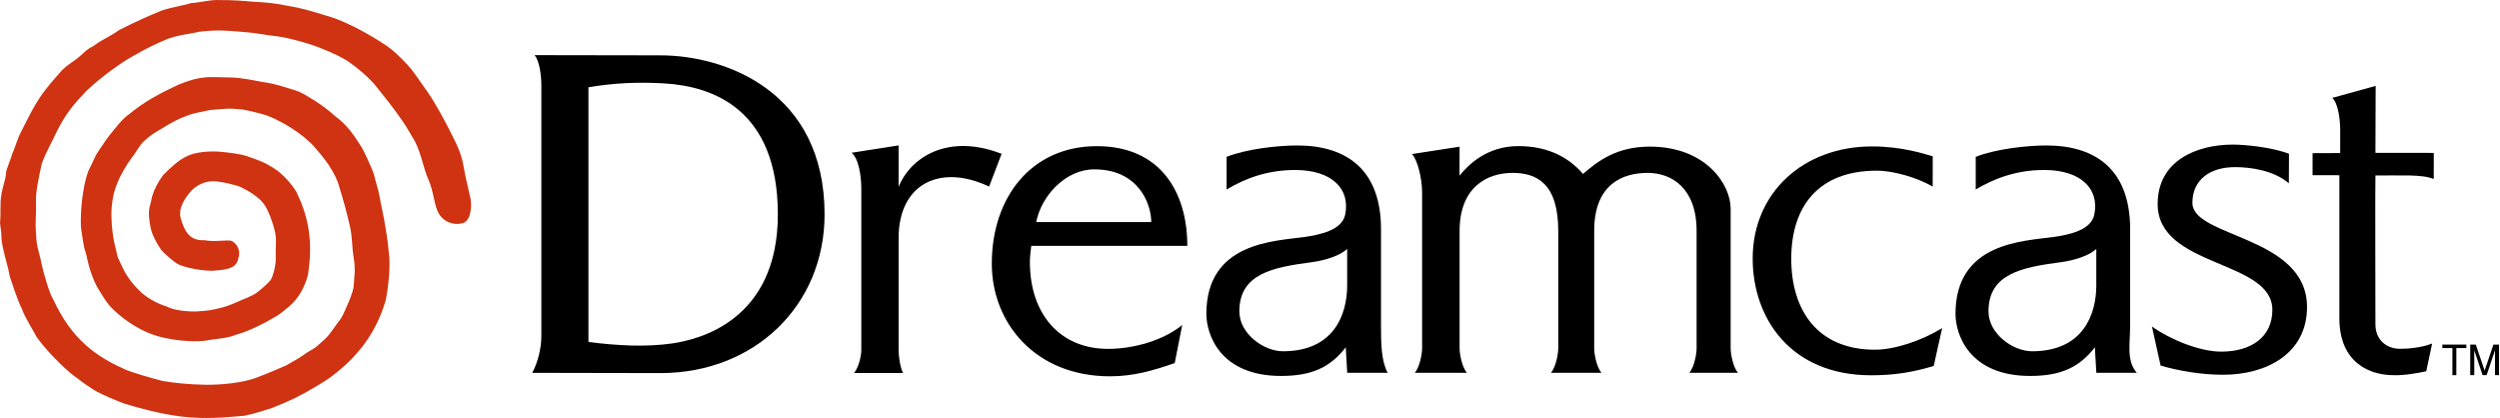
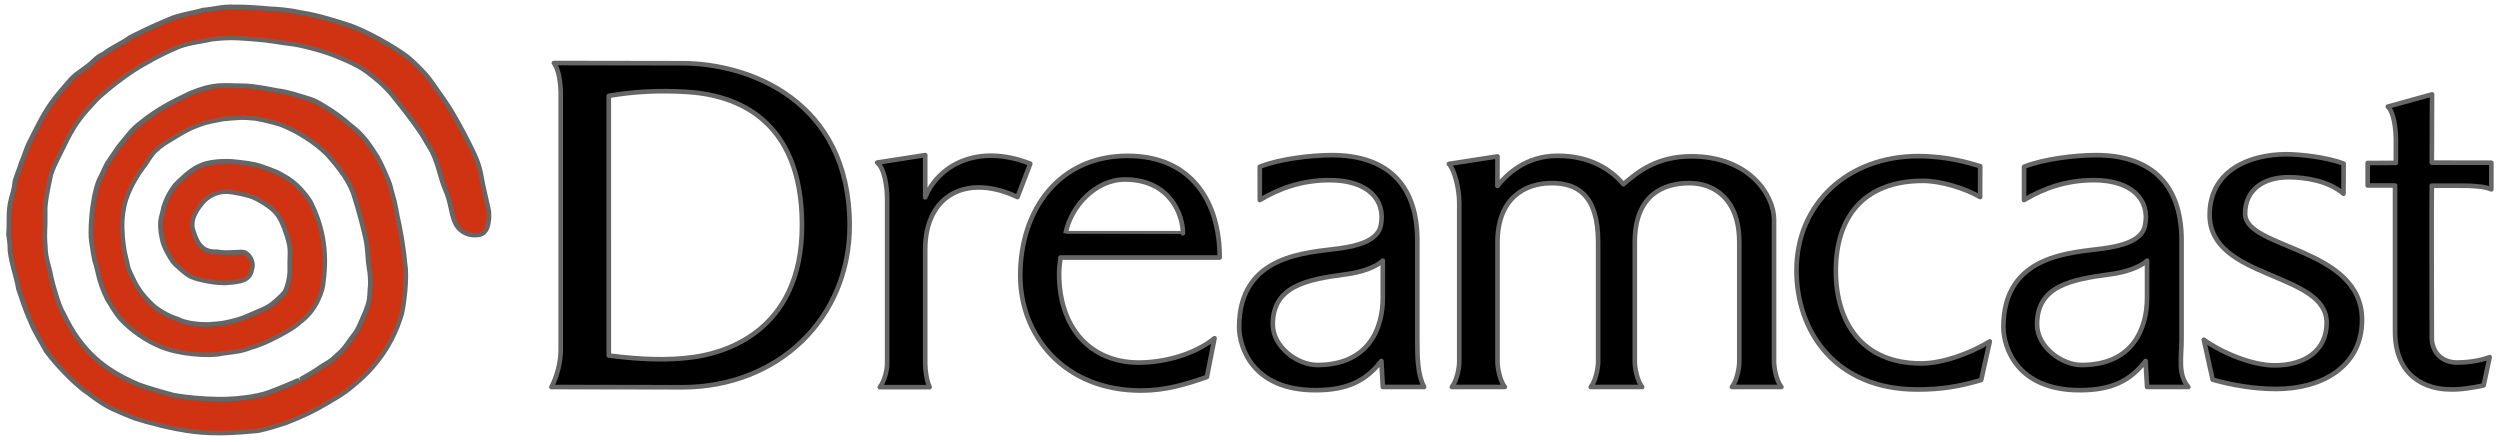
- <svg xmlns="http://www.w3.org/2000/svg" version="1.1" id="Layer_1" x="0px" y="0px" width="566.93px" height="94.787px" viewBox="0 0 566.93 94.787" enable-background="new 0 0 566.93 94.787" xml:space="preserve">
-   <g>
-     <g>
-       <polygon points="556.359,78.93 554.074,78.93 554.074,78.141 559.518,78.141 559.518,78.93 557.252,78.93 557.252,85.077     556.359,85.077   " />
-       <polygon points="563.211,85.077 561.318,79.443 561.318,85.077 560.404,85.077 560.404,78.141 561.668,78.141 563.668,84.038     565.666,78.141 566.93,78.141 566.93,85.077 566.02,85.077 566.02,79.443 564.125,85.077   " />
-       <path d="M122.813,19.344c0-2.409-0.458-5.529-1.522-6.841c6.973,0,22.039,0.046,28.497,0.046c14.859,0,37.277,8.247,37.277,36.051    c0,20.635-15.826,36.008-37.277,36.008c-4.705,0-22.67-0.057-29.044-0.057c1.306-2.412,2.069-5.685,2.069-8.269V19.344    L122.813,19.344z M133.5,77.543c6.858,0.891,13.189,1.165,18.917,0.346c5.542-0.793,24.165-4.804,24.049-29.528    c-0.109-23.432-14.581-28.789-25.731-29.444c-5.819-0.343-11.436-0.123-17.236,0.881L133.5,77.543L133.5,77.543z" />
-       <path d="M193.187,34.642l10.676-1.667c0,2.186,0,8.596,0,9.4c2.738-6.767,11.259-12.205,23.366-7.493l-2.838,7.433    c-11.082-5.26-20.528-0.646-20.528,11.66v25.395c0,1.209,0.264,3.648,0.985,5.213h-11.089c1.12-1.381,1.64-4.004,1.64-5.213V42.74    C195.396,40.083,194.854,35.97,193.187,34.642L193.187,34.642z" />
-       <path d="M530.719,39.738c0,0.693,0,30.229,0,32.434c0,10.182,7.018,12.905,12.219,12.905c2.197,0.108,5.313-0.406,7.488-0.888    l1.338-6.285c-2.535,0.969-5.482,1.197-7.25,1.197c-3.26,0-5.617-2.164-5.617-5.549c0-3.037-0.078-32.809,0-33.761h-0.035    c0.432,0,7.197-0.024,7.879,0c2.217,0.078,3.92,0.213,5.387,0.803l0.008-5.919c0,0-12.986-0.017-13.24-0.017l0.053-15.181    l-9.838,2.719c1.357,1.269,1.797,4.982,1.797,7.431c0,0-0.008,4.536-0.008,5.083c-0.441,0-5.438,0.025-6.264,0.025v5.001    C525.51,39.735,530.719,39.738,530.719,39.738L530.719,39.738z" />
-       <path d="M488.193,74.036c4.23,3.021,10.867,5.703,15.734,5.703c6.752,0,11.588-3.285,11.588-9.468    c0-11.414-26.023-9.523-26.023-24.005c0-9.792,8.756-13.476,17.1-13.476c2.682,0,8.805,0.582,12.697,2.088l-0.031,6.688    c-3.459-2.955-8.736-3.669-12.213-3.669c-5.521,0-9.668,2.74-9.668,8.112c0,7.887,26.002,7.43,26.002,23.621    c0,10.471-9.07,15.354-19.055,15.354c-4.865,0-9.939-0.863-14.16-2.072L488.193,74.036L488.193,74.036z" />
-       <path d="M331.107,39.839c0-0.592,0.021-5.895,0.021-6.574l-10.809,1.671c1.303,1.365,2.303,5.623,2.303,8.667v35.414    c0,1.209-0.518,4.142-1.641,5.521h11.785c-1.119-1.381-1.637-4.313-1.637-5.521V52.372c0-9.75,6.031-13.164,12.035-13.164    c5.434,0,10.344,2.352,10.344,13.164v26.646c0,1.209-0.52,4.142-1.637,5.521h11.428c-1.123-1.381-1.637-4.313-1.637-5.521V52.372    c0-10.811,6.678-13.164,12.123-13.164c5.43,0,11.111,3.411,11.111,13.164v26.646c0,1.209-0.514,4.142-1.641,5.521h11.008    c-1.127-1.381-1.639-4.313-1.639-5.521V47.312c0-5.404-5.516-14.063-18.391-14.063c-7.492,0-11.818,3.333-15.102,6.2    c-2.793-3.26-7.34-6.317-14.648-6.317C337.365,33.129,333.162,37.302,331.107,39.839L331.107,39.839z" />
-       <path d="M305.621,56.453c-1.543,1.453-4.773,2.579-8.107,3.018c-8.762,1.148-16.352,2.604-16.352,11.137    c0,5.063,5.52,9.048,9.891,9.048c11.578,0,14.57-8.353,14.57-14.935v-8.268H305.621L305.621,56.453z M278.269,35.57    c4.419-1.771,11.55-2.583,16.021-2.583c11.42,0,19.008,5.705,19.008,18.949v21.972c0,4.069,0.061,7.924,1.512,10.631h-9.178    l-0.332-5.78c-3.473,4.487-7.627,6.495-14.676,6.495c-13.91,0-16.946-9.503-16.946-14.069c0-16.297,15.512-16.486,22.249-17.447    c3.727-0.527,8.521-1.581,9.244-5.075c1.189-5.78-2.943-10.114-11.385-10.114c-6.197,0-11.273,1.885-15.514,4.422L278.269,35.57    L278.269,35.57z M475.572,56.453c-1.541,1.453-4.773,2.579-8.109,3.018c-8.76,1.148-16.348,2.604-16.348,11.137    c0,5.063,5.516,9.048,9.887,9.048c11.576,0,14.57-8.353,14.57-14.935V56.453L475.572,56.453z M448.223,35.57    c4.418-1.771,11.555-2.583,16.023-2.583c11.414,0,19.002,5.705,19.002,18.949v21.972c0,4.069-0.887,7.841,1.508,10.631h-9.176    l-0.334-5.78c-3.477,4.487-7.625,6.495-14.674,6.495c-13.902,0-16.943-9.503-16.943-14.069c0-16.297,15.512-16.486,22.246-17.447    c3.729-0.527,8.527-1.581,9.242-5.075c1.191-5.78-2.941-10.114-11.385-10.114c-6.195,0-11.27,1.885-15.512,4.422v-7.4H448.223z" />
-       <path d="M438.451,42.308c-3.443-2.012-8.879-3.605-12.67-3.605c-13.311,0-19.412,8.185-19.412,19.975    c0,11.68,5.965,20.625,18.984,20.625c4.461,0,10.535-2.005,15.25-4.901l-1.918,8.592c-4.799,1.428-8.842,2.108-14.195,2.108    c-18.295,0-26.871-12.976-26.871-26.479c0-14.921,11.504-25.417,27.072-25.417c6.805,0,11.771,1.668,13.777,2.238L438.451,42.308    L438.451,42.308z" />
-       <path d="M233.646,59.303c0.008-1.233,0.172-2.41,0.31-3.549h35.401c0-12.169-6.087-22.608-20.505-22.608    c-14.965,0-23.85,11.703-23.85,26.63c0,13.498,9.891,25.56,26.832,25.56c5.356,0,9.834-1.319,14.669-3.012l1.701-8.63    c-4.135,3.404-10.817,5.419-16.849,5.419C240.514,79.112,233.599,71.262,233.646,59.303L233.646,59.303z M235.077,50.357    c1.149-5.921,6.628-11.952,13.184-11.952c10.018,0,12.917,7.817,12.917,11.952C261.176,50.357,235.077,50.375,235.077,50.357    L235.077,50.357z" />
+ <svg xmlns="http://www.w3.org/2000/svg" width="100%" height="100%" viewBox="0 0 538 95" version="1.1" xml:space="preserve" style="fill-rule:evenodd;clip-rule:evenodd;stroke-linejoin:round;stroke-miterlimit:2;">
+   <g id="Artboard1" transform="matrix(1.00482,0,0,1.01449,-8.44795,-1.04499)">
+     <rect x="8.407" y="1.03" width="535.321" height="92.727" style="fill:none;" />
+     <g transform="matrix(0.963089,0,0,0.953914,10.2165,2.47276)">
+       <g>
+         <path d="M122.813,19.344C122.813,16.935 122.355,13.815 121.291,12.503C128.264,12.503 143.33,12.549 149.788,12.549C164.647,12.549 187.065,20.796 187.065,48.6C187.065,69.235 171.239,84.608 149.788,84.608C145.083,84.608 127.118,84.551 120.744,84.551C122.05,82.139 122.813,78.866 122.813,76.282L122.813,19.344ZM133.5,77.543C140.358,78.434 146.689,78.708 152.417,77.889C157.959,77.096 176.582,73.085 176.466,48.361C176.357,24.929 161.885,19.572 150.735,18.917C144.916,18.574 139.299,18.794 133.499,19.798L133.5,77.543Z" style="fill-rule:nonzero;stroke:rgb(102,102,102);stroke-width:1.03px;" />
+         <path d="M193.187,34.642L203.863,32.975L203.863,42.375C206.601,35.608 215.122,30.17 227.229,34.882L224.391,42.315C213.309,37.055 203.863,41.669 203.863,53.975L203.863,79.37C203.863,80.579 204.127,83.018 204.848,84.583L193.759,84.583C194.879,83.202 195.399,80.579 195.399,79.37L195.399,42.74C195.396,40.083 194.854,35.97 193.187,34.642Z" style="fill-rule:nonzero;stroke:rgb(102,102,102);stroke-width:1.03px;" />
+         <path d="M530.719,39.738L530.719,72.172C530.719,82.354 537.737,85.077 542.938,85.077C545.135,85.185 548.251,84.671 550.426,84.189L551.764,77.904C549.229,78.873 546.282,79.101 544.514,79.101C541.254,79.101 538.897,76.937 538.897,73.552C538.897,70.515 538.819,40.743 538.897,39.791L538.862,39.791C539.294,39.791 546.059,39.767 546.741,39.791C548.958,39.869 550.661,40.004 552.128,40.594L552.136,34.675C552.136,34.675 539.15,34.658 538.896,34.658L538.949,19.477L529.111,22.196C530.468,23.465 530.908,27.178 530.908,29.627C530.908,29.627 530.9,34.163 530.9,34.71C530.459,34.71 525.462,34.735 524.636,34.735L524.636,39.736C525.51,39.735 530.719,39.738 530.719,39.738Z" style="fill-rule:nonzero;stroke:rgb(102,102,102);stroke-width:1.03px;" />
+         <path d="M488.193,74.036C492.423,77.057 499.06,79.739 503.927,79.739C510.679,79.739 515.515,76.454 515.515,70.271C515.515,58.857 489.492,60.748 489.492,46.266C489.492,36.474 498.248,32.79 506.592,32.79C509.274,32.79 515.397,33.372 519.289,34.878L519.258,41.566C515.799,38.611 510.522,37.897 507.045,37.897C501.524,37.897 497.377,40.637 497.377,46.009C497.377,53.896 523.379,53.439 523.379,69.63C523.379,80.101 514.309,84.984 504.324,84.984C499.459,84.984 494.385,84.121 490.164,82.912L488.193,74.036Z" style="fill-rule:nonzero;stroke:rgb(102,102,102);stroke-width:1.03px;" />
+         <path d="M331.107,39.839C331.107,39.247 331.128,33.944 331.128,33.265L320.319,34.936C321.622,36.301 322.622,40.559 322.622,43.603L322.622,79.017C322.622,80.226 322.104,83.159 320.981,84.538L332.766,84.538C331.647,83.157 331.129,80.225 331.129,79.017L331.129,52.372C331.129,42.622 337.16,39.208 343.164,39.208C348.598,39.208 353.508,41.56 353.508,52.372L353.508,79.018C353.508,80.227 352.988,83.16 351.871,84.539L363.299,84.539C362.176,83.158 361.662,80.226 361.662,79.018L361.662,52.372C361.662,41.561 368.34,39.208 373.785,39.208C379.215,39.208 384.896,42.619 384.896,52.372L384.896,79.018C384.896,80.227 384.382,83.16 383.255,84.539L394.263,84.539C393.136,83.158 392.624,80.226 392.624,79.018L392.624,47.312C392.624,41.908 387.108,33.249 374.233,33.249C366.741,33.249 362.415,36.582 359.131,39.449C356.338,36.189 351.791,33.132 344.483,33.132C337.365,33.129 333.162,37.302 331.107,39.839Z" style="fill-rule:nonzero;stroke:rgb(102,102,102);stroke-width:1.03px;" />
+         <path d="M305.621,56.453C304.078,57.906 300.848,59.032 297.514,59.471C288.752,60.619 281.162,62.075 281.162,70.608C281.162,75.671 286.682,79.656 291.053,79.656C302.631,79.656 305.623,71.303 305.623,64.721L305.623,56.453L305.621,56.453ZM278.269,35.57C282.688,33.799 289.819,32.987 294.29,32.987C305.71,32.987 313.298,38.692 313.298,51.936L313.298,73.908C313.298,77.977 313.359,81.832 314.81,84.539L305.632,84.539L305.3,78.759C301.827,83.246 297.673,85.254 290.624,85.254C276.714,85.254 273.678,75.751 273.678,71.185C273.678,54.888 289.19,54.699 295.927,53.738C299.654,53.211 304.448,52.157 305.171,48.663C306.36,42.883 302.228,38.549 293.786,38.549C287.589,38.549 282.513,40.434 278.272,42.971L278.269,35.57ZM475.572,56.453C474.031,57.906 470.799,59.032 467.463,59.471C458.703,60.619 451.115,62.075 451.115,70.608C451.115,75.671 456.631,79.656 461.002,79.656C472.578,79.656 475.572,71.303 475.572,64.721L475.572,56.453ZM448.223,35.57C452.641,33.799 459.778,32.987 464.246,32.987C475.66,32.987 483.248,38.692 483.248,51.936L483.248,73.908C483.248,77.977 482.361,81.749 484.756,84.539L475.58,84.539L475.246,78.759C471.769,83.246 467.621,85.254 460.572,85.254C446.67,85.254 443.629,75.751 443.629,71.185C443.629,54.888 459.141,54.699 465.875,53.738C469.604,53.211 474.402,52.157 475.117,48.663C476.308,42.883 472.176,38.549 463.732,38.549C457.537,38.549 452.462,40.434 448.22,42.971L448.22,35.571L448.223,35.571L448.223,35.57Z" style="fill-rule:nonzero;stroke:rgb(102,102,102);stroke-width:1.03px;" />
+         <path d="M438.451,42.308C435.008,40.296 429.572,38.703 425.781,38.703C412.47,38.703 406.369,46.888 406.369,58.678C406.369,70.358 412.334,79.303 425.353,79.303C429.814,79.303 435.888,77.298 440.603,74.402L438.685,82.994C433.886,84.422 429.843,85.102 424.49,85.102C406.195,85.102 397.619,72.126 397.619,58.623C397.619,43.702 409.123,33.206 424.691,33.206C431.496,33.206 436.462,34.874 438.468,35.444L438.451,42.308Z" style="fill-rule:nonzero;stroke:rgb(102,102,102);stroke-width:1.03px;" />
+         <path d="M233.646,59.303C233.654,58.07 233.818,56.893 233.956,55.754L269.357,55.754C269.357,43.585 263.27,33.146 248.852,33.146C233.887,33.146 225.002,44.849 225.002,59.776C225.002,73.274 234.893,85.336 251.834,85.336C257.19,85.336 261.668,84.017 266.503,82.324L268.204,73.694C264.069,77.098 257.387,79.113 251.355,79.113C240.514,79.112 233.599,71.262 233.646,59.303ZM235.077,50.357C236.226,44.436 241.705,38.405 248.261,38.405C258.279,38.405 261.178,46.222 261.178,50.357C261.176,50.357 235.077,50.375 235.077,50.357Z" style="fill-rule:nonzero;stroke:rgb(102,102,102);stroke-width:1.03px;" />
+       </g>
+       <path d="M65.058,1.288C69.027,1.884 73.084,3.272 75.199,3.918C79.46,5.22 86.376,9.269 88.82,11.209C89.977,12.127 92.405,14.532 93.348,15.742C94.265,16.921 96.015,19.475 97.131,21.05C98.912,23.647 101.005,27.516 102.779,31.075C104.763,35.053 104.899,36.205 105.5,39.53L106.811,45.392C106.934,46.406 107.038,50.123 104.854,50.644C102.673,51.165 100.655,50.16 99.704,48.689C98.388,46.653 98.571,43.762 97.081,40.454C95.92,37.78 95.415,33.893 93.56,31.099L92.107,28.641C89.534,24.681 86.854,21.538 85.256,19.488C83.845,17.765 81.216,15.424 78.725,13.759C76.419,12.361 72.693,10.766 70.006,9.946C69.15,9.667 65.482,8.589 63.206,8.286C60.113,7.939 58.08,7.45 55.143,7.243C51.513,6.987 49.776,6.665 45.069,7.215C43.286,7.699 40.464,7.891 37.922,8.862C35.869,9.699 33.016,11.051 30.219,12.694C27.207,14.345 22.641,17.72 19.61,20.601C16.556,23.864 15.028,25.615 12.923,29.751C11.992,31.797 10.187,34.964 9.459,37.198C8.962,39.467 8.016,43.698 8.173,45.754C8.246,49.435 7.923,50.195 8.2,53.204C8.21,55.914 9.099,57.792 9.47,60.01C9.785,61.54 11.257,66.838 12.164,68.071C16.293,76.971 21.839,80.826 28.02,83.608C29.762,84.496 35.211,85.954 36.787,86.371C39.477,86.856 43.014,87.181 46.42,87.246C50.003,87.315 54.942,86.832 57.937,85.727C61.181,84.534 64.934,82.837 64.89,82.887C66.394,82.055 68.692,80.701 69.406,80.106C70.789,79.221 71.623,78.879 72.44,78.026C73.624,76.993 74.338,76.397 75.234,75.116C75.731,74.395 76.526,73.289 77.293,72.311C78.123,70.951 78.6,69.518 79.409,67.747C80.377,65.124 80.227,65.251 80.412,62.47C80.587,61.663 80.392,58.951 80.248,58.491C79.811,55.989 79.965,53.782 79.392,51.353C78.621,48.066 77.975,45.606 76.99,42.453C76.061,38.904 73.334,35.615 71.288,33.265C70.02,31.808 66.087,28.37 60.63,26.222C59.092,25.705 56.58,25.119 54.983,24.827C51.573,24.471 51.018,24.7 47.754,24.938C46.63,25.134 44.023,25.667 43.062,26.004C40.258,26.989 39.227,27.615 36.36,29.37C35.026,30.145 34.02,30.738 32.655,32.016C31.566,33.024 30.787,34.736 29.907,35.741C28.698,37.385 27.353,39.577 26.451,41.942C25.473,44.295 25.158,47.606 25.308,49.738C25.308,51.359 25.749,54.335 25.924,54.984C26.1,55.634 26.54,57.654 26.634,58.06C26.731,58.465 27.779,60.601 27.926,60.912C28.519,62.173 29.652,63.982 31.559,65.831C32.97,67.371 35.692,68.881 37.733,69.466C39.561,70.471 42.645,70.639 44.353,70.643C45.192,70.591 47.337,70.46 48.456,70.192C50.727,69.647 51.144,69.633 53.484,68.617C55.584,67.643 57.007,67.292 58.47,66.214C58.47,66.214 60.477,64.642 61.389,63.49C61.87,62.886 62.695,59.99 62.55,58.197C62.481,55.744 62.839,54.352 62.336,52.334C61.836,50.315 60.982,47.976 60.055,46.534C59.116,45.074 57.099,43.652 54.804,42.517C53.516,41.881 50.471,41.293 49.177,41.141C46.724,40.849 44.671,41.964 43.424,43.238C42.342,44.474 40.204,47.041 41.055,49.695C41.826,52.095 42.758,54.654 46.359,54.464C48.832,54.979 51.689,54.235 52.642,54.671C54.055,55.473 54.597,57.244 54.085,58.481C53.726,60.864 51.442,61.149 49.009,61.333C46.829,61.698 41.294,60.631 40.079,59.72C39.263,59.236 38.012,58.072 37.133,57.285C36.5,56.717 35.787,55.457 35.296,54.551C34.698,53.437 34.393,52.618 34.239,51.894C34.054,51.033 33.677,49.388 33.82,47.744C33.919,46.636 34.214,46.162 34.508,44.541C35.097,42.701 35.828,41.302 37.006,39.707C38.538,38.151 40.485,36.299 42.386,35.438C44.062,34.552 46.999,34.227 49.654,34.382C51.81,34.588 54.356,34.851 56.043,35.415C58.927,36.445 59.751,36.651 62.12,38.145C64.119,39.382 66.132,41.661 67.256,43.547C69.646,48.437 71.016,53.875 70.02,61.2C69.939,62.437 69.554,63.644 68.783,65.284C68.069,66.795 66.823,68.634 64.945,70.017C64.191,70.716 62.999,71.577 62.03,72.08C60.655,72.914 59.731,73.349 58.297,74.069C57.037,74.663 55.567,75.339 53.651,75.871C51.575,76.692 49.981,76.725 47.37,77.114C44.802,77.76 37.768,77.301 33.578,75.452C30.721,74.249 27.514,72.131 25.073,69.548C23.719,68.126 22.392,65.552 22.004,65.025C20.064,61.296 19.685,57.791 19.373,57.052C18.951,56.052 18.742,53.808 18.457,52.273C18.138,50.549 18.335,43.331 20.074,38.699C21.055,36.854 21.629,35.209 22.291,34.346C23.484,32.65 24.06,31.591 25.073,30.389C26.601,28.537 27.713,27.025 29.2,25.958C32.993,22.875 36.159,21.247 40.445,19.212C45.769,17.044 47.368,17.492 52.409,17.573C54.676,17.593 57.975,18.306 59.598,18.6C62.61,19.001 64.336,19.727 66.371,20.295C68.549,20.903 69.807,21.875 71.597,22.954C73.067,23.903 74.799,25.205 75.942,26.262C78.869,28.408 80.279,30.663 82.073,33.433C82.4,33.897 84.528,38.435 84.867,39.699C85.025,40.332 85.505,42.148 85.816,43.21C86.212,44.895 86.407,46.386 86.852,48.288C87.248,50.245 87.924,53.941 88.216,57.396C88.711,60.361 87.92,66.411 87.456,68.267C86.421,71.73 84.606,75.957 81.028,80.029C79.509,81.832 77.893,83.228 76.025,84.745C74.598,85.935 73.372,86.631 71.164,87.947C68.168,89.736 65.888,90.878 61.687,92.521C59.977,93.07 57.821,93.791 55.499,94.271C51,94.682 46.376,95.08 41.33,94.482C36.283,93.88 31.228,92.458 28.241,91.542C26.592,90.924 23.4,89.587 22.063,88.863C21.191,88.422 18.27,86.424 17.775,85.944C15.775,84.707 11.296,80.495 8.404,76.569C7.771,75.353 5.493,71.715 4.998,70.121C3.685,67.424 2.769,64.161 2.232,62.767C1.664,59.513 0.704,57.419 0.33,54.155C0.372,53.387 0.176,51.578 0,50.577C0.254,48.342 -0.086,46.238 0.358,43.804C0.748,41.751 1.262,40.894 1.386,39.038C1.507,38.244 2.527,35.856 2.801,34.793C3.627,33.043 3.831,31.602 4.908,29.646C6.457,26.598 8.08,23.092 10.57,20.029C11.282,19.079 13.299,16.801 13.986,16.012C15.611,14.387 16.564,14.131 18.407,12.502C18.597,12.382 19.816,10.994 21.092,10.517C23.203,8.885 25.029,8.287 27.04,6.802C31.069,4.794 32.537,4.116 36.537,2.451C38.85,1.626 42.071,1.171 43.231,0.721C45.44,0.584 47.682,-0.12 50.004,0.019C52.611,-0.005 55.238,0.181 57.859,0.419C59.625,0.522 61.931,0.608 65.058,1.288Z" style="fill:rgb(207,51,17);fill-rule:nonzero;stroke:rgb(102,102,102);stroke-width:1.03px;" />
    </g>
-     <path fill="#CF3311" d="M65.058,1.288c3.969,0.596,8.026,1.984,10.141,2.63C79.46,5.22,86.376,9.269,88.82,11.209   c1.157,0.918,3.585,3.323,4.528,4.533c0.917,1.179,2.667,3.733,3.783,5.308c1.781,2.597,3.874,6.466,5.648,10.025   c1.984,3.978,2.12,5.13,2.721,8.455l1.311,5.862c0.123,1.014,0.227,4.731-1.957,5.252c-2.181,0.521-4.199-0.484-5.15-1.955   c-1.316-2.036-1.133-4.927-2.623-8.235c-1.161-2.674-1.666-6.561-3.521-9.355l-1.453-2.458c-2.573-3.96-5.253-7.103-6.851-9.153   c-1.411-1.723-4.04-4.064-6.531-5.729c-2.306-1.398-6.032-2.993-8.719-3.813c-0.856-0.279-4.524-1.357-6.8-1.66   c-3.093-0.347-5.126-0.836-8.063-1.043c-3.63-0.256-5.367-0.578-10.074-0.028c-1.783,0.484-4.605,0.676-7.147,1.647   c-2.053,0.837-4.906,2.189-7.703,3.832c-3.012,1.651-7.578,5.026-10.609,7.907c-3.054,3.263-4.582,5.014-6.687,9.15   c-0.931,2.046-2.736,5.213-3.464,7.447c-0.497,2.269-1.443,6.5-1.286,8.556c0.073,3.681-0.25,4.441,0.027,7.45   c0.01,2.71,0.899,4.588,1.27,6.806c0.315,1.53,1.787,6.828,2.694,8.061c4.129,8.9,9.675,12.755,15.856,15.537   c1.742,0.888,7.191,2.346,8.767,2.763c2.69,0.485,6.227,0.81,9.633,0.875c3.583,0.069,8.522-0.414,11.517-1.519   c3.244-1.193,6.997-2.89,6.953-2.84c1.504-0.832,3.802-2.186,4.516-2.781c1.383-0.885,2.217-1.227,3.034-2.08   c1.184-1.033,1.898-1.629,2.794-2.91c0.497-0.721,1.292-1.827,2.059-2.805c0.83-1.36,1.307-2.793,2.116-4.564   c0.968-2.623,0.818-2.496,1.003-5.277c0.175-0.807-0.02-3.519-0.164-3.979c-0.437-2.502-0.283-4.709-0.856-7.138   c-0.771-3.287-1.417-5.747-2.402-8.9c-0.929-3.549-3.656-6.838-5.702-9.188c-1.268-1.457-5.201-4.895-10.658-7.043   c-1.538-0.517-4.05-1.103-5.647-1.395c-3.41-0.356-3.965-0.127-7.229,0.111c-1.124,0.196-3.731,0.729-4.692,1.066   c-2.804,0.985-3.835,1.611-6.702,3.366c-1.334,0.775-2.34,1.368-3.705,2.646c-1.089,1.008-1.868,2.72-2.748,3.725   c-1.209,1.644-2.554,3.836-3.456,6.201c-0.978,2.353-1.293,5.664-1.143,7.796c0,1.621,0.441,4.597,0.616,5.246   c0.176,0.65,0.616,2.67,0.71,3.076c0.097,0.405,1.145,2.541,1.292,2.852c0.593,1.261,1.726,3.07,3.633,4.919   c1.411,1.54,4.133,3.05,6.174,3.635c1.828,1.005,4.912,1.173,6.62,1.177c0.839-0.052,2.984-0.183,4.103-0.451   c2.271-0.545,2.688-0.559,5.028-1.575c2.1-0.974,3.523-1.325,4.986-2.403c0,0,2.007-1.572,2.919-2.724   c0.481-0.604,1.306-3.5,1.161-5.293c-0.069-2.453,0.289-3.845-0.214-5.863c-0.5-2.019-1.354-4.358-2.281-5.8   c-0.939-1.46-2.956-2.882-5.251-4.017c-1.288-0.636-4.333-1.224-5.627-1.376c-2.453-0.292-4.506,0.823-5.753,2.097   c-1.082,1.236-3.22,3.803-2.369,6.457c0.771,2.4,1.703,4.959,5.304,4.769c2.473,0.515,5.33-0.229,6.283,0.207   c1.413,0.802,1.955,2.573,1.443,3.81c-0.359,2.383-2.643,2.668-5.076,2.852c-2.18,0.365-7.715-0.702-8.93-1.613   c-0.816-0.484-2.067-1.648-2.946-2.435c-0.633-0.568-1.346-1.828-1.837-2.734c-0.598-1.114-0.903-1.933-1.057-2.657   c-0.185-0.861-0.562-2.506-0.419-4.15c0.099-1.108,0.394-1.582,0.688-3.203c0.589-1.84,1.32-3.239,2.498-4.834   c1.532-1.556,3.479-3.408,5.38-4.269c1.676-0.886,4.613-1.211,7.268-1.056c2.156,0.206,4.702,0.469,6.389,1.033   c2.884,1.03,3.708,1.236,6.077,2.73c1.999,1.237,4.012,3.516,5.136,5.402c2.39,4.89,3.76,10.328,2.764,17.653   c-0.081,1.237-0.466,2.444-1.237,4.084c-0.714,1.511-1.96,3.35-3.838,4.733c-0.754,0.699-1.946,1.56-2.915,2.063   c-1.375,0.834-2.299,1.269-3.733,1.989c-1.26,0.594-2.73,1.27-4.646,1.802c-2.076,0.821-3.67,0.854-6.281,1.243   c-2.568,0.646-9.602,0.187-13.792-1.662c-2.857-1.203-6.064-3.321-8.505-5.904c-1.354-1.422-2.681-3.996-3.069-4.523   c-1.94-3.729-2.319-7.234-2.631-7.973c-0.422-1-0.631-3.244-0.916-4.779c-0.319-1.724-0.122-8.942,1.617-13.574   c0.981-1.845,1.555-3.49,2.217-4.353c1.193-1.696,1.769-2.755,2.782-3.957c1.528-1.852,2.64-3.364,4.127-4.431   c3.793-3.083,6.959-4.711,11.245-6.746c5.324-2.168,6.923-1.72,11.964-1.639c2.267,0.02,5.566,0.733,7.189,1.027   c3.012,0.401,4.738,1.127,6.773,1.695c2.178,0.608,3.436,1.58,5.226,2.659c1.47,0.949,3.202,2.251,4.345,3.308   c2.927,2.146,4.337,4.401,6.131,7.171c0.327,0.464,2.455,5.002,2.794,6.266c0.158,0.633,0.638,2.449,0.949,3.511   c0.396,1.685,0.591,3.176,1.036,5.078c0.396,1.957,1.072,5.653,1.364,9.108c0.495,2.965-0.296,9.015-0.76,10.871   c-1.035,3.463-2.85,7.69-6.428,11.762c-1.519,1.803-3.135,3.199-5.003,4.716c-1.427,1.19-2.653,1.886-4.861,3.202   c-2.996,1.789-5.276,2.931-9.477,4.574c-1.71,0.549-3.866,1.27-6.188,1.75C51,94.682,46.376,95.08,41.33,94.482   c-5.047-0.602-10.102-2.024-13.089-2.94c-1.649-0.618-4.841-1.955-6.178-2.679c-0.872-0.441-3.793-2.439-4.288-2.919   c-2-1.237-6.479-5.449-9.371-9.375c-0.633-1.216-2.911-4.854-3.406-6.448c-1.313-2.697-2.229-5.96-2.766-7.354   c-0.568-3.254-1.528-5.348-1.902-8.612C0.372,53.387,0.176,51.578,0,50.577c0.254-2.235-0.086-4.339,0.358-6.773   c0.39-2.053,0.904-2.91,1.028-4.766c0.121-0.794,1.141-3.182,1.415-4.245c0.826-1.75,1.03-3.191,2.107-5.147   c1.549-3.048,3.172-6.554,5.662-9.617c0.712-0.95,2.729-3.228,3.416-4.017c1.625-1.625,2.578-1.881,4.421-3.51   c0.19-0.12,1.409-1.508,2.685-1.985c2.111-1.632,3.937-2.23,5.948-3.715c4.029-2.008,5.497-2.686,9.497-4.351   c2.313-0.825,5.534-1.28,6.694-1.73c2.209-0.137,4.451-0.841,6.773-0.702c2.607-0.024,5.234,0.162,7.855,0.4   C59.625,0.522,61.931,0.608,65.058,1.288L65.058,1.288z" />
  </g>
</svg>
